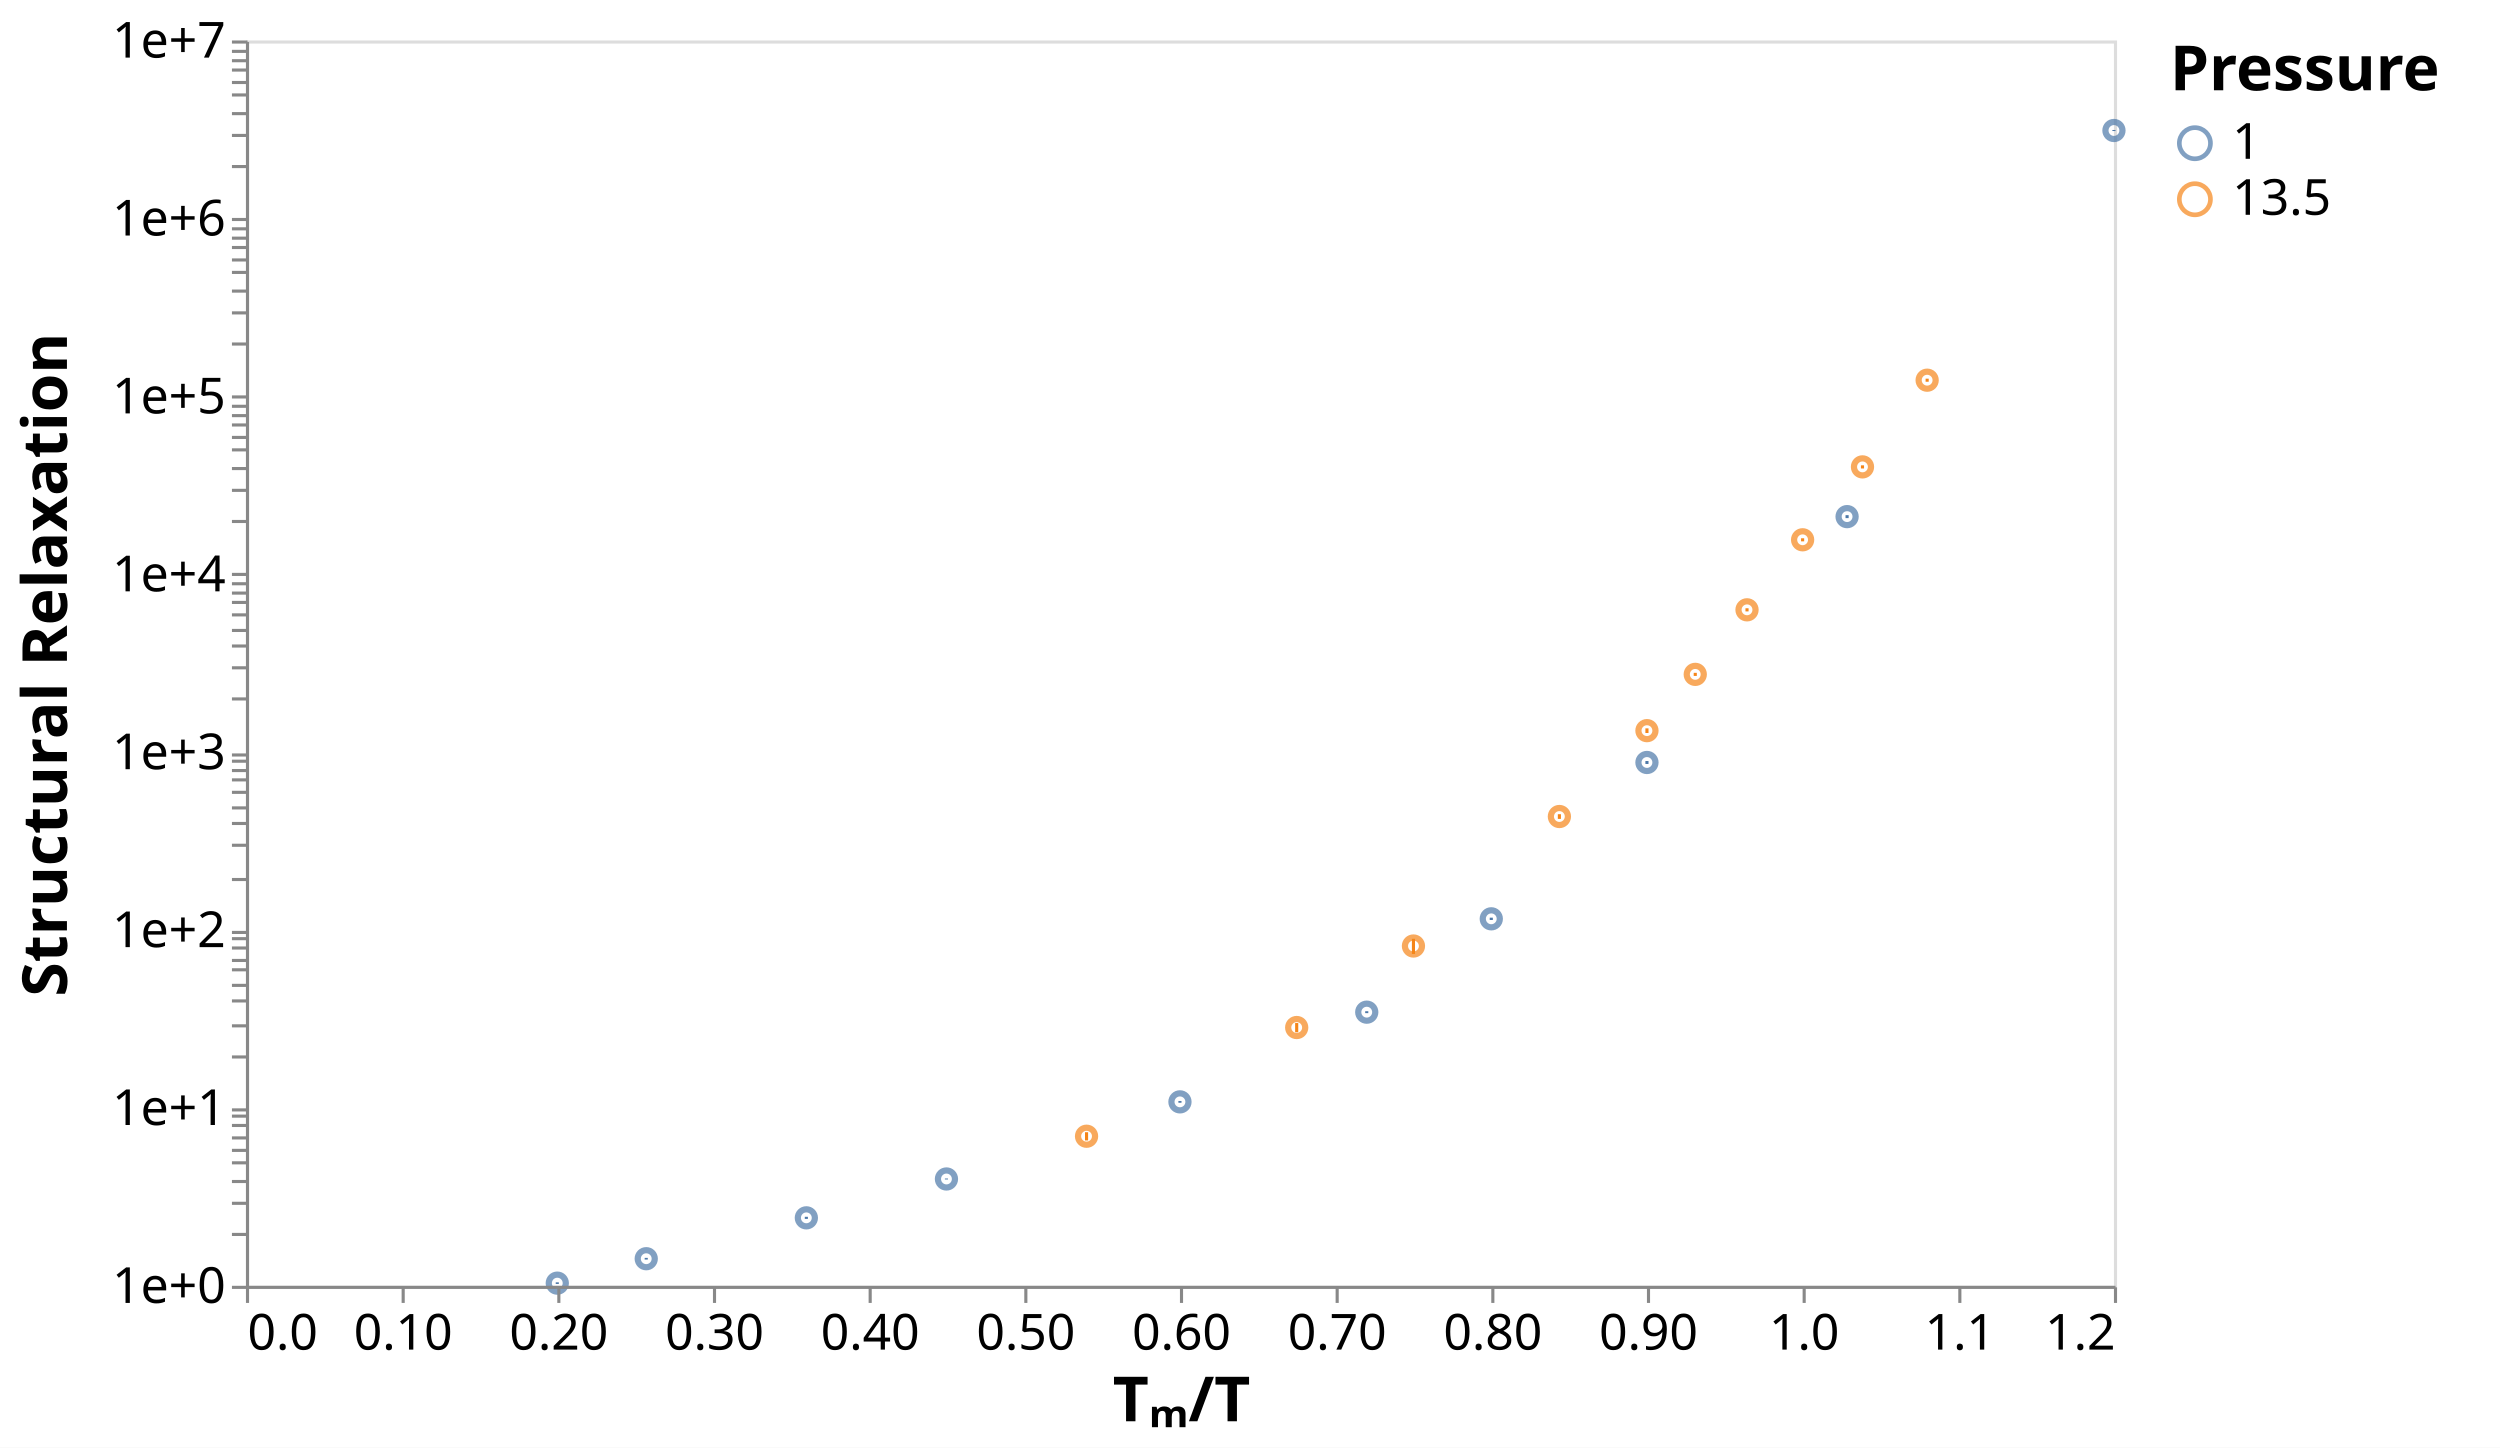
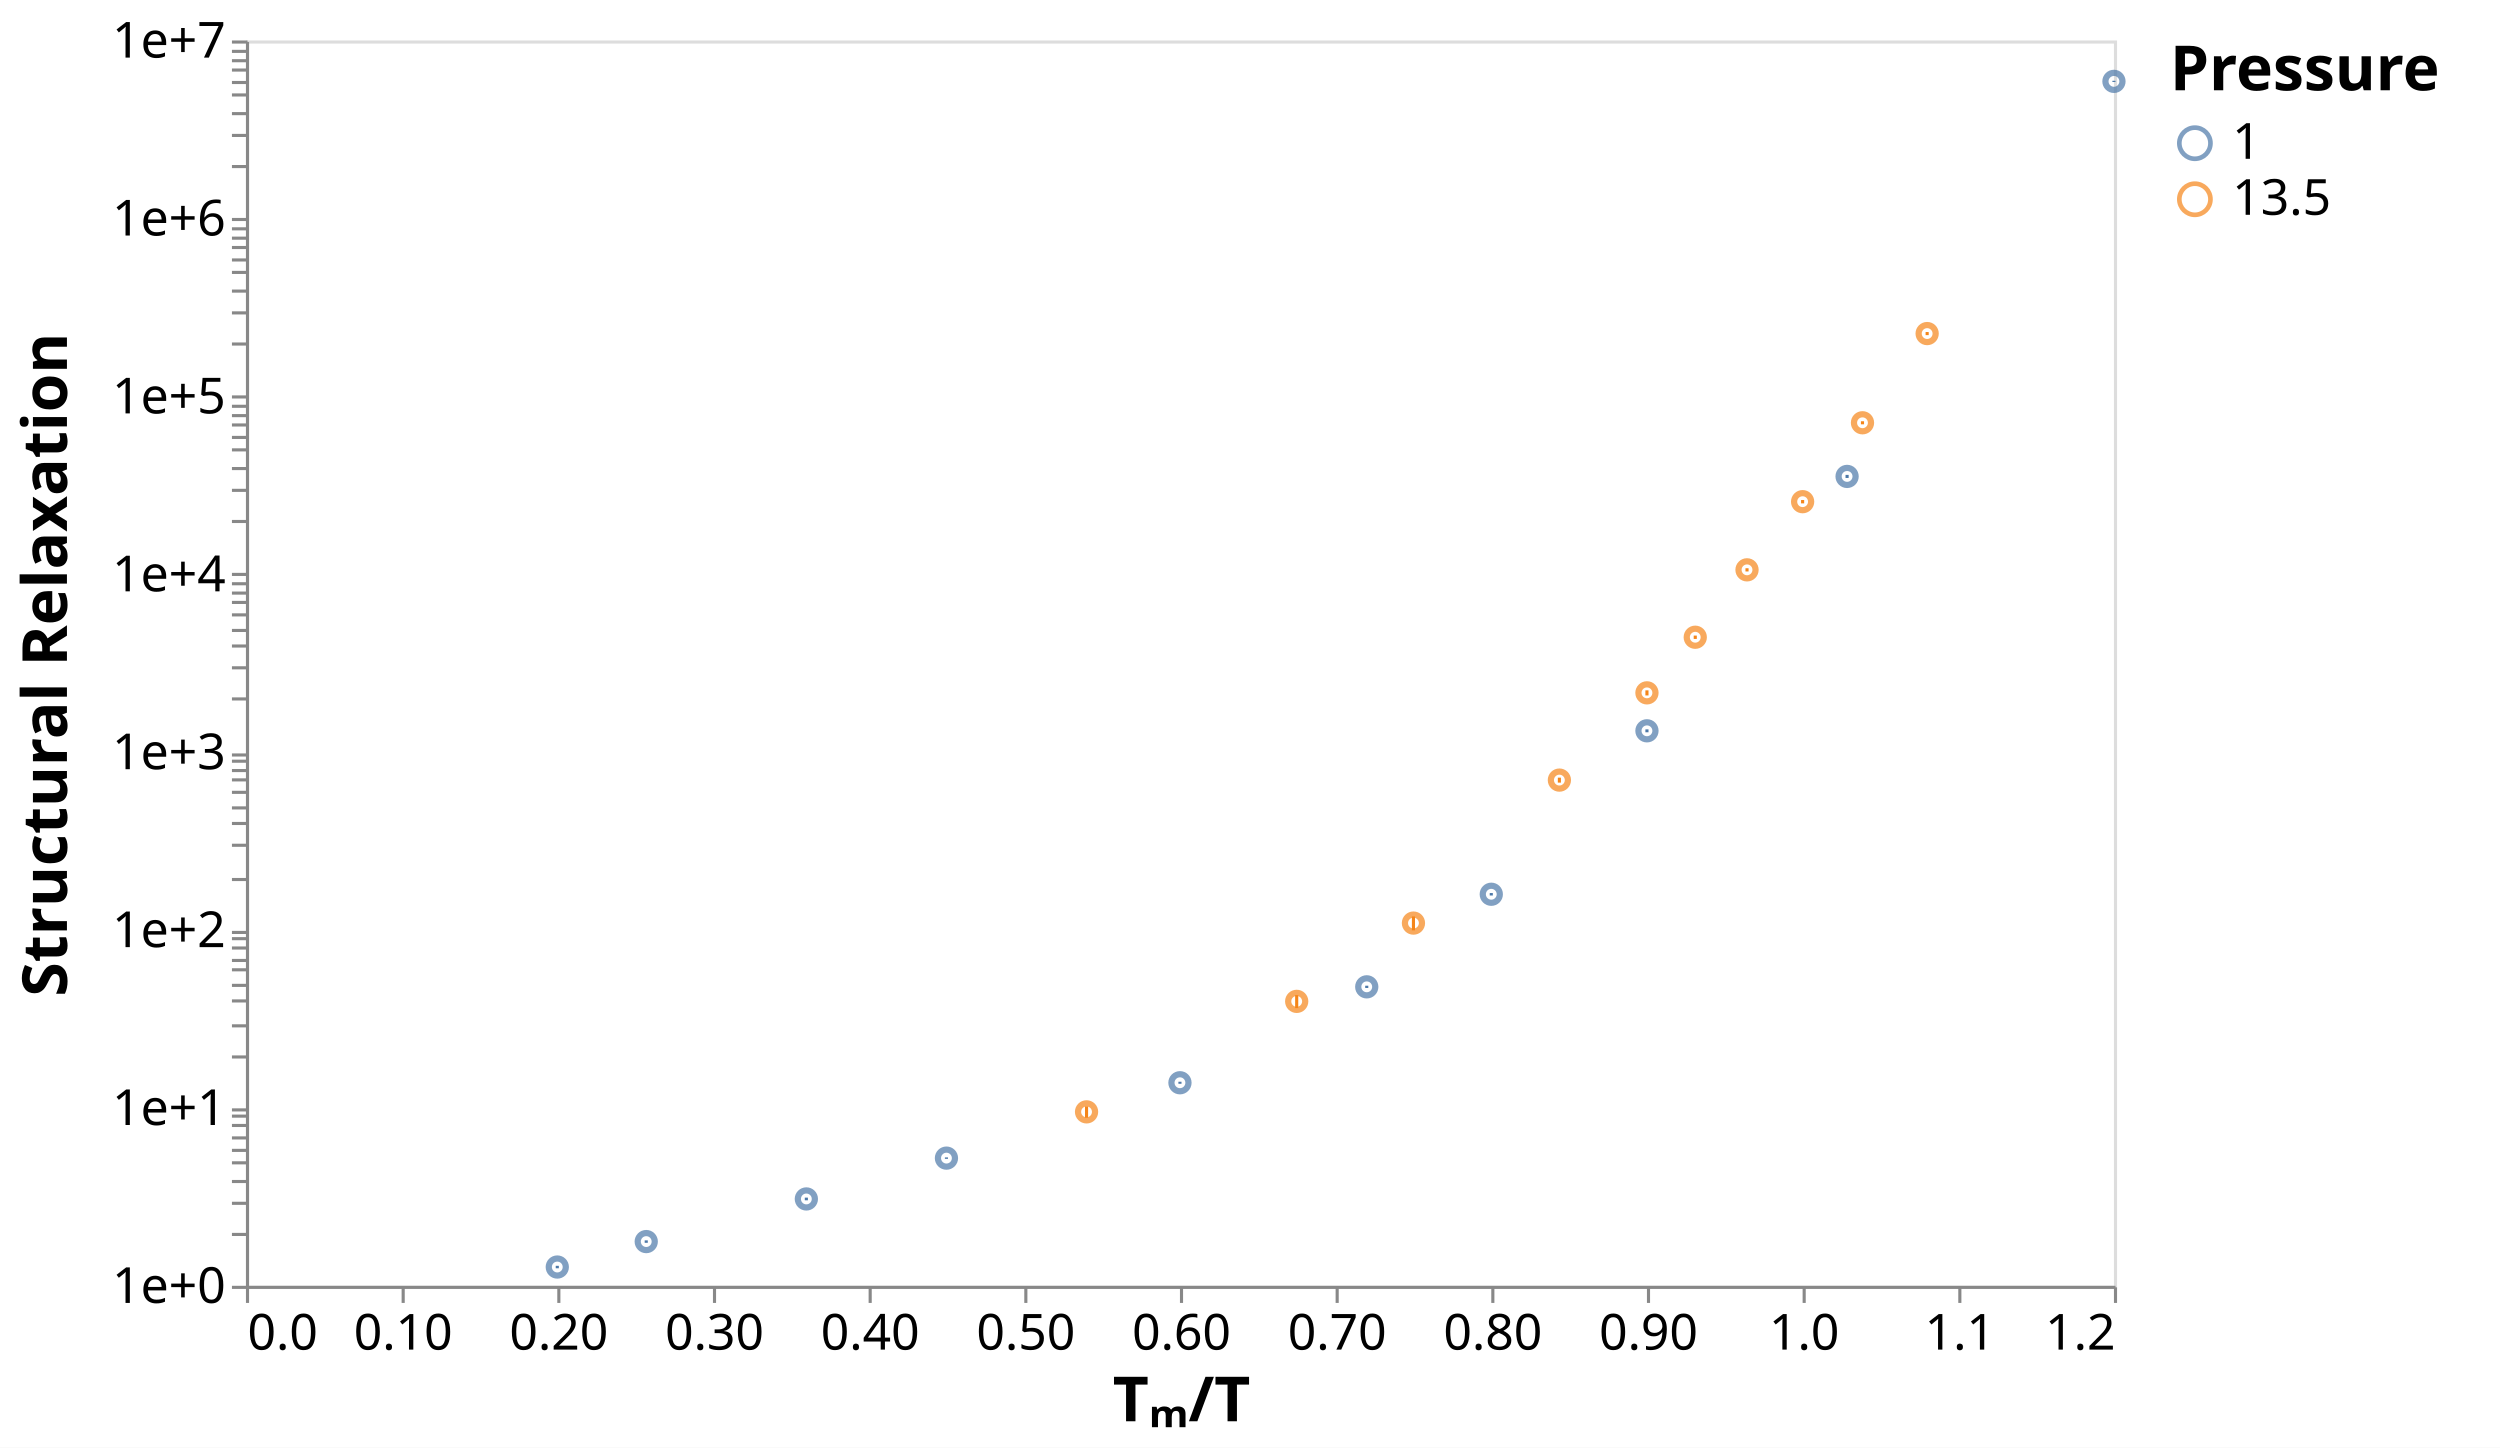
<svg xmlns="http://www.w3.org/2000/svg" class="marks" width="803" height="465" viewBox="0 0 803 465" version="1.1">
  <rect width="803" height="465" style="fill: white;" />
  <g transform="translate(79,13)">
    <g class="mark-group role-frame root">
      <g transform="translate(0,0)">
        <path class="background" d="M0.5,0.5h600v400h-600Z" style="fill: none; stroke: #ddd;" />
        <g>
          <g class="mark-symbol role-mark layer_0_marks">
-             <path transform="translate(600,28.91659)" d="M2.739,0A2.739,2.739,0,1,1,-2.739,0A2.739,2.739,0,1,1,2.739,0" style="fill: none; stroke: #4c78a8; stroke-width: 2; opacity: 0.7;" />
-             <path transform="translate(514.2857,152.9393)" d="M2.739,0A2.739,2.739,0,1,1,-2.739,0A2.739,2.739,0,1,1,2.739,0" style="fill: none; stroke: #4c78a8; stroke-width: 2; opacity: 0.7;" />
-             <path transform="translate(450,231.9091)" d="M2.739,0A2.739,2.739,0,1,1,-2.739,0A2.739,2.739,0,1,1,2.739,0" style="fill: none; stroke: #4c78a8; stroke-width: 2; opacity: 0.7;" />
-             <path transform="translate(400,282.1251)" d="M2.739,0A2.739,2.739,0,1,1,-2.739,0A2.739,2.739,0,1,1,2.739,0" style="fill: none; stroke: #4c78a8; stroke-width: 2; opacity: 0.7;" />
-             <path transform="translate(360,312.1095)" d="M2.739,0A2.739,2.739,0,1,1,-2.739,0A2.739,2.739,0,1,1,2.739,0" style="fill: none; stroke: #4c78a8; stroke-width: 2; opacity: 0.7;" />
-             <path transform="translate(300,340.9185)" d="M2.739,0A2.739,2.739,0,1,1,-2.739,0A2.739,2.739,0,1,1,2.739,0" style="fill: none; stroke: #4c78a8; stroke-width: 2; opacity: 0.7;" />
-             <path transform="translate(225,365.6898)" d="M2.739,0A2.739,2.739,0,1,1,-2.739,0A2.739,2.739,0,1,1,2.739,0" style="fill: none; stroke: #4c78a8; stroke-width: 2; opacity: 0.7;" />
-             <path transform="translate(180,378.1705)" d="M2.739,0A2.739,2.739,0,1,1,-2.739,0A2.739,2.739,0,1,1,2.739,0" style="fill: none; stroke: #4c78a8; stroke-width: 2; opacity: 0.7;" />
-             <path transform="translate(540,109.1188)" d="M2.739,0A2.739,2.739,0,1,1,-2.739,0A2.739,2.739,0,1,1,2.739,0" style="fill: none; stroke: #f58518; stroke-width: 2; opacity: 0.7;" />
-             <path transform="translate(519.2308,136.9644)" d="M2.739,0A2.739,2.739,0,1,1,-2.739,0A2.739,2.739,0,1,1,2.739,0" style="fill: none; stroke: #f58518; stroke-width: 2; opacity: 0.7;" />
-             <path transform="translate(500,160.3816)" d="M2.739,0A2.739,2.739,0,1,1,-2.739,0A2.739,2.739,0,1,1,2.739,0" style="fill: none; stroke: #f58518; stroke-width: 2; opacity: 0.7;" />
-             <path transform="translate(128.5714,391.2978)" d="M2.739,0A2.739,2.739,0,1,1,-2.739,0A2.739,2.739,0,1,1,2.739,0" style="fill: none; stroke: #4c78a8; stroke-width: 2; opacity: 0.7;" />
-             <path transform="translate(482.1429,182.8751)" d="M2.739,0A2.739,2.739,0,1,1,-2.739,0A2.739,2.739,0,1,1,2.739,0" style="fill: none; stroke: #f58518; stroke-width: 2; opacity: 0.7;" />
-             <path transform="translate(465.5172,203.6079)" d="M2.739,0A2.739,2.739,0,1,1,-2.739,0A2.739,2.739,0,1,1,2.739,0" style="fill: none; stroke: #f58518; stroke-width: 2; opacity: 0.7;" />
-             <path transform="translate(450,221.6838)" d="M2.739,0A2.739,2.739,0,1,1,-2.739,0A2.739,2.739,0,1,1,2.739,0" style="fill: none; stroke: #f58518; stroke-width: 2; opacity: 0.7;" />
-             <path transform="translate(421.875,249.2649)" d="M2.739,0A2.739,2.739,0,1,1,-2.739,0A2.739,2.739,0,1,1,2.739,0" style="fill: none; stroke: #f58518; stroke-width: 2; opacity: 0.7;" />
-             <path transform="translate(100,399.1463)" d="M2.739,0A2.739,2.739,0,1,1,-2.739,0A2.739,2.739,0,1,1,2.739,0" style="fill: none; stroke: #4c78a8; stroke-width: 2; opacity: 0.7;" />
-             <path transform="translate(375,290.8596)" d="M2.739,0A2.739,2.739,0,1,1,-2.739,0A2.739,2.739,0,1,1,2.739,0" style="fill: none; stroke: #f58518; stroke-width: 2; opacity: 0.7;" />
-             <path transform="translate(337.5,317.0408)" d="M2.739,0A2.739,2.739,0,1,1,-2.739,0A2.739,2.739,0,1,1,2.739,0" style="fill: none; stroke: #f58518; stroke-width: 2; opacity: 0.7;" />
-             <path transform="translate(270,351.9581)" d="M2.739,0A2.739,2.739,0,1,1,-2.739,0A2.739,2.739,0,1,1,2.739,0" style="fill: none; stroke: #f58518; stroke-width: 2; opacity: 0.7;" />
+             <path transform="translate(600,13.13795)" d="M2.739,0A2.739,2.739,0,1,1,-2.739,0A2.739,2.739,0,1,1,2.739,0" style="fill: none; stroke: #4c78a8; stroke-width: 2; opacity: 0.7;" />
+             <path transform="translate(514.2857,140.0275)" d="M2.739,0A2.739,2.739,0,1,1,-2.739,0A2.739,2.739,0,1,1,2.739,0" style="fill: none; stroke: #4c78a8; stroke-width: 2; opacity: 0.7;" />
+             <path transform="translate(450,221.7355)" d="M2.739,0A2.739,2.739,0,1,1,-2.739,0A2.739,2.739,0,1,1,2.739,0" style="fill: none; stroke: #4c78a8; stroke-width: 2; opacity: 0.7;" />
+             <path transform="translate(400,274.236)" d="M2.739,0A2.739,2.739,0,1,1,-2.739,0A2.739,2.739,0,1,1,2.739,0" style="fill: none; stroke: #4c78a8; stroke-width: 2; opacity: 0.7;" />
+             <path transform="translate(360,303.9715)" d="M2.739,0A2.739,2.739,0,1,1,-2.739,0A2.739,2.739,0,1,1,2.739,0" style="fill: none; stroke: #4c78a8; stroke-width: 2; opacity: 0.7;" />
+             <path transform="translate(300,334.7788)" d="M2.739,0A2.739,2.739,0,1,1,-2.739,0A2.739,2.739,0,1,1,2.739,0" style="fill: none; stroke: #4c78a8; stroke-width: 2; opacity: 0.7;" />
+             <path transform="translate(225,358.9903)" d="M2.739,0A2.739,2.739,0,1,1,-2.739,0A2.739,2.739,0,1,1,2.739,0" style="fill: none; stroke: #4c78a8; stroke-width: 2; opacity: 0.7;" />
+             <path transform="translate(180,372.103)" d="M2.739,0A2.739,2.739,0,1,1,-2.739,0A2.739,2.739,0,1,1,2.739,0" style="fill: none; stroke: #4c78a8; stroke-width: 2; opacity: 0.7;" />
+             <path transform="translate(540,94.14336)" d="M2.739,0A2.739,2.739,0,1,1,-2.739,0A2.739,2.739,0,1,1,2.739,0" style="fill: none; stroke: #f58518; stroke-width: 2; opacity: 0.7;" />
+             <path transform="translate(519.2308,122.7961)" d="M2.739,0A2.739,2.739,0,1,1,-2.739,0A2.739,2.739,0,1,1,2.739,0" style="fill: none; stroke: #f58518; stroke-width: 2; opacity: 0.7;" />
+             <path transform="translate(500,148.1389)" d="M2.739,0A2.739,2.739,0,1,1,-2.739,0A2.739,2.739,0,1,1,2.739,0" style="fill: none; stroke: #f58518; stroke-width: 2; opacity: 0.7;" />
+             <path transform="translate(128.5714,385.7951)" d="M2.739,0A2.739,2.739,0,1,1,-2.739,0A2.739,2.739,0,1,1,2.739,0" style="fill: none; stroke: #4c78a8; stroke-width: 2; opacity: 0.7;" />
+             <path transform="translate(482.1429,170.0329)" d="M2.739,0A2.739,2.739,0,1,1,-2.739,0A2.739,2.739,0,1,1,2.739,0" style="fill: none; stroke: #f58518; stroke-width: 2; opacity: 0.7;" />
+             <path transform="translate(465.5172,191.6823)" d="M2.739,0A2.739,2.739,0,1,1,-2.739,0A2.739,2.739,0,1,1,2.739,0" style="fill: none; stroke: #f58518; stroke-width: 2; opacity: 0.7;" />
+             <path transform="translate(450,209.5441)" d="M2.739,0A2.739,2.739,0,1,1,-2.739,0A2.739,2.739,0,1,1,2.739,0" style="fill: none; stroke: #f58518; stroke-width: 2; opacity: 0.7;" />
+             <path transform="translate(421.875,237.5688)" d="M2.739,0A2.739,2.739,0,1,1,-2.739,0A2.739,2.739,0,1,1,2.739,0" style="fill: none; stroke: #f58518; stroke-width: 2; opacity: 0.7;" />
+             <path transform="translate(100,393.9708)" d="M2.739,0A2.739,2.739,0,1,1,-2.739,0A2.739,2.739,0,1,1,2.739,0" style="fill: none; stroke: #4c78a8; stroke-width: 2; opacity: 0.7;" />
+             <path transform="translate(375,283.4961)" d="M2.739,0A2.739,2.739,0,1,1,-2.739,0A2.739,2.739,0,1,1,2.739,0" style="fill: none; stroke: #f58518; stroke-width: 2; opacity: 0.7;" />
+             <path transform="translate(337.5,308.6405)" d="M2.739,0A2.739,2.739,0,1,1,-2.739,0A2.739,2.739,0,1,1,2.739,0" style="fill: none; stroke: #f58518; stroke-width: 2; opacity: 0.7;" />
+             <path transform="translate(270,344.1301)" d="M2.739,0A2.739,2.739,0,1,1,-2.739,0A2.739,2.739,0,1,1,2.739,0" style="fill: none; stroke: #f58518; stroke-width: 2; opacity: 0.7;" />
          </g>
          <g class="mark-rule role-mark layer_1_layer_0_marks">
-             <line transform="translate(600,29.08494)" x2="0" y2="-0.336" style="fill: none; stroke: #4c78a8;" />
-             <line transform="translate(514.2857,153.4194)" x2="0" y2="-0.951" style="fill: none; stroke: #4c78a8;" />
-             <line transform="translate(450,232.3919)" x2="0" y2="-0.956" style="fill: none; stroke: #4c78a8;" />
-             <line transform="translate(400,282.5034)" x2="0" y2="-0.751" style="fill: none; stroke: #4c78a8;" />
-             <line transform="translate(360,312.4202)" x2="0" y2="-0.617" style="fill: none; stroke: #4c78a8;" />
-             <line transform="translate(300,341.2052)" x2="0" y2="-0.57" style="fill: none; stroke: #4c78a8;" />
-             <line transform="translate(225,365.8398)" x2="0" y2="-0.299" style="fill: none; stroke: #4c78a8;" />
-             <line transform="translate(180,378.5144)" x2="0" y2="-0.683" style="fill: none; stroke: #4c78a8;" />
-             <line transform="translate(540,109.6169)" x2="0" y2="-0.986" style="fill: none; stroke: #f58518;" />
-             <line transform="translate(519.2308,137.4736)" x2="0" y2="-1.008" style="fill: none; stroke: #f58518;" />
-             <line transform="translate(500,160.8812)" x2="0" y2="-0.989" style="fill: none; stroke: #f58518;" />
-             <line transform="translate(128.5714,391.5712)" x2="0" y2="-0.544" style="fill: none; stroke: #4c78a8;" />
-             <line transform="translate(482.1429,183.3869)" x2="0" y2="-1.013" style="fill: none; stroke: #f58518;" />
-             <line transform="translate(465.5172,204.1112)" x2="0" y2="-0.997" style="fill: none; stroke: #f58518;" />
-             <line transform="translate(450,222.4379)" x2="0" y2="-1.486" style="fill: none; stroke: #f58518;" />
-             <line transform="translate(421.875,250.03)" x2="0" y2="-1.507" style="fill: none; stroke: #f58518;" />
-             <line transform="translate(100,399.41)" x2="0" y2="-0.525" style="fill: none; stroke: #4c78a8;" />
-             <line transform="translate(375,293.4164)" x2="0" y2="-4.875" style="fill: none; stroke: #f58518;" />
-             <line transform="translate(337.5,318.5717)" x2="0" y2="-2.973" style="fill: none; stroke: #f58518;" />
-             <line transform="translate(270,353.3122)" x2="0" y2="-2.638" style="fill: none; stroke: #f58518;" />
+             <line transform="translate(600,13.32861)" x2="0" y2="-0.38" style="fill: none; stroke: #4c78a8;" />
+             <line transform="translate(514.2857,140.5284)" x2="0" y2="-0.992" style="fill: none; stroke: #4c78a8;" />
+             <line transform="translate(450,222.2063)" x2="0" y2="-0.933" style="fill: none; stroke: #4c78a8;" />
+             <line transform="translate(400,274.6363)" x2="0" y2="-0.794" style="fill: none; stroke: #4c78a8;" />
+             <line transform="translate(360,304.3403)" x2="0" y2="-0.732" style="fill: none; stroke: #4c78a8;" />
+             <line transform="translate(300,335.11)" x2="0" y2="-0.658" style="fill: none; stroke: #4c78a8;" />
+             <line transform="translate(225,359.2229)" x2="0" y2="-0.463" style="fill: none; stroke: #4c78a8;" />
+             <line transform="translate(180,372.5401)" x2="0" y2="-0.867" style="fill: none; stroke: #4c78a8;" />
+             <line transform="translate(540,94.64508)" x2="0" y2="-0.994" style="fill: none; stroke: #f58518;" />
+             <line transform="translate(519.2308,123.2909)" x2="0" y2="-0.98" style="fill: none; stroke: #f58518;" />
+             <line transform="translate(500,148.6845)" x2="0" y2="-1.079" style="fill: none; stroke: #f58518;" />
+             <line transform="translate(128.5714,386.1899)" x2="0" y2="-0.783" style="fill: none; stroke: #4c78a8;" />
+             <line transform="translate(482.1429,170.5553)" x2="0" y2="-1.034" style="fill: none; stroke: #f58518;" />
+             <line transform="translate(465.5172,192.2261)" x2="0" y2="-1.076" style="fill: none; stroke: #f58518;" />
+             <line transform="translate(450,210.3762)" x2="0" y2="-1.637" style="fill: none; stroke: #f58518;" />
+             <line transform="translate(421.875,238.3754)" x2="0" y2="-1.588" style="fill: none; stroke: #f58518;" />
+             <line transform="translate(100,394.3703)" x2="0" y2="-0.793" style="fill: none; stroke: #4c78a8;" />
+             <line transform="translate(375,285.8344)" x2="0" y2="-4.475" style="fill: none; stroke: #f58518;" />
+             <line transform="translate(337.5,310.8041)" x2="0" y2="-4.154" style="fill: none; stroke: #f58518;" />
+             <line transform="translate(270,346.0417)" x2="0" y2="-3.686" style="fill: none; stroke: #f58518;" />
          </g>
          <g class="mark-group role-legend">
            <g transform="translate(618,0)">
              <path class="background" d="M0,0h101v59h-101Z" style="pointer-events: none; fill: none;" />
              <g>
                <g class="mark-group role-legend-entry">
                  <g transform="translate(0,25)">
                    <path class="background" d="M0,0h0v0h0Z" style="pointer-events: none; fill: none;" />
                    <g>
                      <g class="mark-group role-scope">
                        <g transform="translate(0,0)">
                          <path class="background" d="M0,0h55v16h-55Z" style="pointer-events: none; fill: none; opacity: 1;" />
                          <g>
                            <g class="mark-symbol role-legend-symbol" style="pointer-events: none;">
                              <path transform="translate(8,8)" d="M5,0A5,5,0,1,1,-5,0A5,5,0,1,1,5,0" style="fill: none; stroke: #4c78a8; stroke-width: 1.5; opacity: 0.7;" />
                            </g>
                            <g class="mark-text role-legend-label" style="pointer-events: none;">
                              <text text-anchor="start" transform="translate(20,13)" style="font-family: sans-serif; font-size: 16px; fill: #000; opacity: 1;">1</text>
                            </g>
                          </g>
                        </g>
                        <g transform="translate(0,18)">
                          <path class="background" d="M0,0h55v16h-55Z" style="pointer-events: none; fill: none; opacity: 1;" />
                          <g>
                            <g class="mark-symbol role-legend-symbol" style="pointer-events: none;">
                              <path transform="translate(8,8)" d="M5,0A5,5,0,1,1,-5,0A5,5,0,1,1,5,0" style="fill: none; stroke: #f58518; stroke-width: 1.5; opacity: 0.7;" />
                            </g>
                            <g class="mark-text role-legend-label" style="pointer-events: none;">
                              <text text-anchor="start" transform="translate(20,13)" style="font-family: sans-serif; font-size: 16px; fill: #000; opacity: 1;">13.5</text>
                            </g>
                          </g>
                        </g>
                      </g>
                    </g>
                  </g>
                </g>
                <g class="mark-text role-legend-title" style="pointer-events: none;">
                  <text text-anchor="start" transform="translate(0,16)" style="font-family: sans-serif; font-size: 20px; font-weight: bold; fill: #000; opacity: 1;">Pressure</text>
                </g>
              </g>
            </g>
          </g>
          <g class="mark-group role-axis">
            <g transform="translate(0.5,400.5)">
              <path class="background" d="M0,0h0v0h0Z" style="pointer-events: none; fill: none;" />
              <g>
                <g class="mark-rule role-axis-tick" style="pointer-events: none;">
                  <line transform="translate(0,0)" x2="0" y2="5" style="fill: none; stroke: #888; stroke-width: 1; opacity: 1;" />
                  <line transform="translate(50,0)" x2="0" y2="5" style="fill: none; stroke: #888; stroke-width: 1; opacity: 1;" />
                  <line transform="translate(100,0)" x2="0" y2="5" style="fill: none; stroke: #888; stroke-width: 1; opacity: 1;" />
                  <line transform="translate(150,0)" x2="0" y2="5" style="fill: none; stroke: #888; stroke-width: 1; opacity: 1;" />
                  <line transform="translate(200,0)" x2="0" y2="5" style="fill: none; stroke: #888; stroke-width: 1; opacity: 1;" />
                  <line transform="translate(250,0)" x2="0" y2="5" style="fill: none; stroke: #888; stroke-width: 1; opacity: 1;" />
                  <line transform="translate(300,0)" x2="0" y2="5" style="fill: none; stroke: #888; stroke-width: 1; opacity: 1;" />
                  <line transform="translate(350,0)" x2="0" y2="5" style="fill: none; stroke: #888; stroke-width: 1; opacity: 1;" />
                  <line transform="translate(400,0)" x2="0" y2="5" style="fill: none; stroke: #888; stroke-width: 1; opacity: 1;" />
                  <line transform="translate(450,0)" x2="0" y2="5" style="fill: none; stroke: #888; stroke-width: 1; opacity: 1;" />
                  <line transform="translate(500,0)" x2="0" y2="5" style="fill: none; stroke: #888; stroke-width: 1; opacity: 1;" />
                  <line transform="translate(550,0)" x2="0" y2="5" style="fill: none; stroke: #888; stroke-width: 1; opacity: 1;" />
                  <line transform="translate(600,0)" x2="0" y2="5" style="fill: none; stroke: #888; stroke-width: 1; opacity: 1;" />
                </g>
                <g class="mark-text role-axis-label" style="pointer-events: none;">
                  <text text-anchor="start" transform="translate(0,20)" style="font-family: sans-serif; font-size: 16px; fill: #000; opacity: 1;">0.0</text>
                  <text text-anchor="middle" transform="translate(50,20)" style="font-family: sans-serif; font-size: 16px; fill: #000; opacity: 1;">0.10</text>
                  <text text-anchor="middle" transform="translate(100,20)" style="font-family: sans-serif; font-size: 16px; fill: #000; opacity: 1;">0.20</text>
                  <text text-anchor="middle" transform="translate(150,20)" style="font-family: sans-serif; font-size: 16px; fill: #000; opacity: 1;">0.30</text>
                  <text text-anchor="middle" transform="translate(200,20)" style="font-family: sans-serif; font-size: 16px; fill: #000; opacity: 1;">0.40</text>
                  <text text-anchor="middle" transform="translate(250,20)" style="font-family: sans-serif; font-size: 16px; fill: #000; opacity: 1;">0.50</text>
                  <text text-anchor="middle" transform="translate(300,20)" style="font-family: sans-serif; font-size: 16px; fill: #000; opacity: 1;">0.60</text>
                  <text text-anchor="middle" transform="translate(350,20)" style="font-family: sans-serif; font-size: 16px; fill: #000; opacity: 1;">0.70</text>
                  <text text-anchor="middle" transform="translate(400,20)" style="font-family: sans-serif; font-size: 16px; fill: #000; opacity: 1;">0.80</text>
                  <text text-anchor="middle" transform="translate(450,20)" style="font-family: sans-serif; font-size: 16px; fill: #000; opacity: 1;">0.90</text>
                  <text text-anchor="middle" transform="translate(500,20)" style="font-family: sans-serif; font-size: 16px; fill: #000; opacity: 1;">1.0</text>
                  <text text-anchor="middle" transform="translate(550,20)" style="font-family: sans-serif; font-size: 16px; fill: #000; opacity: 1;">1.1</text>
                  <text text-anchor="end" transform="translate(600,20)" style="font-family: sans-serif; font-size: 16px; fill: #000; opacity: 1;">1.2</text>
                </g>
                <g class="mark-rule role-axis-domain" style="pointer-events: none;">
                  <line transform="translate(0,0)" x2="600" y2="0" style="fill: none; stroke: #888; stroke-width: 1; opacity: 1;" />
                </g>
                <g class="mark-text role-axis-title" style="pointer-events: none;">
                  <text text-anchor="middle" transform="translate(300,43)" style="font-family: sans-serif; font-size: 20px; font-weight: bold; fill: #000; opacity: 1;">Tₘ/T</text>
                </g>
              </g>
            </g>
          </g>
          <g class="mark-group role-axis">
            <g transform="translate(0.5,0.5)">
              <path class="background" d="M0,0h0v0h0Z" style="pointer-events: none; fill: none;" />
              <g>
                <g class="mark-rule role-axis-tick" style="pointer-events: none;">
                  <line transform="translate(0,400)" x2="-5" y2="0" style="fill: none; stroke: #888; stroke-width: 1; opacity: 1;" />
                  <line transform="translate(0,383)" x2="-5" y2="0" style="fill: none; stroke: #888; stroke-width: 1; opacity: 1;" />
                  <line transform="translate(0,373)" x2="-5" y2="0" style="fill: none; stroke: #888; stroke-width: 1; opacity: 1;" />
                  <line transform="translate(0,366)" x2="-5" y2="0" style="fill: none; stroke: #888; stroke-width: 1; opacity: 1;" />
                  <line transform="translate(0,360)" x2="-5" y2="0" style="fill: none; stroke: #888; stroke-width: 1; opacity: 1;" />
                  <line transform="translate(0,356)" x2="-5" y2="0" style="fill: none; stroke: #888; stroke-width: 1; opacity: 1;" />
                  <line transform="translate(0,352)" x2="-5" y2="0" style="fill: none; stroke: #888; stroke-width: 1; opacity: 1;" />
                  <line transform="translate(0,348)" x2="-5" y2="0" style="fill: none; stroke: #888; stroke-width: 1; opacity: 1;" />
                  <line transform="translate(0,345)" x2="-5" y2="0" style="fill: none; stroke: #888; stroke-width: 1; opacity: 1;" />
                  <line transform="translate(0,343)" x2="-5" y2="0" style="fill: none; stroke: #888; stroke-width: 1; opacity: 1;" />
                  <line transform="translate(0,326)" x2="-5" y2="0" style="fill: none; stroke: #888; stroke-width: 1; opacity: 1;" />
                  <line transform="translate(0,316)" x2="-5" y2="0" style="fill: none; stroke: #888; stroke-width: 1; opacity: 1;" />
                  <line transform="translate(0,308)" x2="-5" y2="0" style="fill: none; stroke: #888; stroke-width: 1; opacity: 1;" />
                  <line transform="translate(0,303)" x2="-5" y2="0" style="fill: none; stroke: #888; stroke-width: 1; opacity: 1;" />
                  <line transform="translate(0,298)" x2="-5" y2="0" style="fill: none; stroke: #888; stroke-width: 1; opacity: 1;" />
                  <line transform="translate(0,295)" x2="-5" y2="0" style="fill: none; stroke: #888; stroke-width: 1; opacity: 1;" />
                  <line transform="translate(0,291)" x2="-5" y2="0" style="fill: none; stroke: #888; stroke-width: 1; opacity: 1;" />
                  <line transform="translate(0,288)" x2="-5" y2="0" style="fill: none; stroke: #888; stroke-width: 1; opacity: 1;" />
                  <line transform="translate(0,286)" x2="-5" y2="0" style="fill: none; stroke: #888; stroke-width: 1; opacity: 1;" />
                  <line transform="translate(0,269)" x2="-5" y2="0" style="fill: none; stroke: #888; stroke-width: 1; opacity: 1;" />
                  <line transform="translate(0,258)" x2="-5" y2="0" style="fill: none; stroke: #888; stroke-width: 1; opacity: 1;" />
                  <line transform="translate(0,251)" x2="-5" y2="0" style="fill: none; stroke: #888; stroke-width: 1; opacity: 1;" />
                  <line transform="translate(0,246)" x2="-5" y2="0" style="fill: none; stroke: #888; stroke-width: 1; opacity: 1;" />
                  <line transform="translate(0,241)" x2="-5" y2="0" style="fill: none; stroke: #888; stroke-width: 1; opacity: 1;" />
                  <line transform="translate(0,237)" x2="-5" y2="0" style="fill: none; stroke: #888; stroke-width: 1; opacity: 1;" />
                  <line transform="translate(0,234)" x2="-5" y2="0" style="fill: none; stroke: #888; stroke-width: 1; opacity: 1;" />
                  <line transform="translate(0,231)" x2="-5" y2="0" style="fill: none; stroke: #888; stroke-width: 1; opacity: 1;" />
                  <line transform="translate(0,229)" x2="-5" y2="0" style="fill: none; stroke: #888; stroke-width: 1; opacity: 1;" />
                  <line transform="translate(0,211)" x2="-5" y2="0" style="fill: none; stroke: #888; stroke-width: 1; opacity: 1;" />
                  <line transform="translate(0,201)" x2="-5" y2="0" style="fill: none; stroke: #888; stroke-width: 1; opacity: 1;" />
                  <line transform="translate(0,194)" x2="-5" y2="0" style="fill: none; stroke: #888; stroke-width: 1; opacity: 1;" />
                  <line transform="translate(0,189)" x2="-5" y2="0" style="fill: none; stroke: #888; stroke-width: 1; opacity: 1;" />
                  <line transform="translate(0,184)" x2="-5" y2="0" style="fill: none; stroke: #888; stroke-width: 1; opacity: 1;" />
                  <line transform="translate(0,180)" x2="-5" y2="0" style="fill: none; stroke: #888; stroke-width: 1; opacity: 1;" />
                  <line transform="translate(0,177)" x2="-5" y2="0" style="fill: none; stroke: #888; stroke-width: 1; opacity: 1;" />
                  <line transform="translate(0,174)" x2="-5" y2="0" style="fill: none; stroke: #888; stroke-width: 1; opacity: 1;" />
                  <line transform="translate(0,171)" x2="-5" y2="0" style="fill: none; stroke: #888; stroke-width: 1; opacity: 1;" />
                  <line transform="translate(0,154)" x2="-5" y2="0" style="fill: none; stroke: #888; stroke-width: 1; opacity: 1;" />
                  <line transform="translate(0,144)" x2="-5" y2="0" style="fill: none; stroke: #888; stroke-width: 1; opacity: 1;" />
                  <line transform="translate(0,137)" x2="-5" y2="0" style="fill: none; stroke: #888; stroke-width: 1; opacity: 1;" />
                  <line transform="translate(0,131)" x2="-5" y2="0" style="fill: none; stroke: #888; stroke-width: 1; opacity: 1;" />
                  <line transform="translate(0,127)" x2="-5" y2="0" style="fill: none; stroke: #888; stroke-width: 1; opacity: 1;" />
                  <line transform="translate(0,123)" x2="-5" y2="0" style="fill: none; stroke: #888; stroke-width: 1; opacity: 1;" />
                  <line transform="translate(0,120)" x2="-5" y2="0" style="fill: none; stroke: #888; stroke-width: 1; opacity: 1;" />
                  <line transform="translate(0,117)" x2="-5" y2="0" style="fill: none; stroke: #888; stroke-width: 1; opacity: 1;" />
                  <line transform="translate(0,114)" x2="-5" y2="0" style="fill: none; stroke: #888; stroke-width: 1; opacity: 1;" />
                  <line transform="translate(0,97)" x2="-5" y2="0" style="fill: none; stroke: #888; stroke-width: 1; opacity: 1;" />
                  <line transform="translate(0,87)" x2="-5" y2="0" style="fill: none; stroke: #888; stroke-width: 1; opacity: 1;" />
                  <line transform="translate(0,80)" x2="-5" y2="0" style="fill: none; stroke: #888; stroke-width: 1; opacity: 1;" />
                  <line transform="translate(0,74)" x2="-5" y2="0" style="fill: none; stroke: #888; stroke-width: 1; opacity: 1;" />
                  <line transform="translate(0,70)" x2="-5" y2="0" style="fill: none; stroke: #888; stroke-width: 1; opacity: 1;" />
                  <line transform="translate(0,66)" x2="-5" y2="0" style="fill: none; stroke: #888; stroke-width: 1; opacity: 1;" />
                  <line transform="translate(0,63)" x2="-5" y2="0" style="fill: none; stroke: #888; stroke-width: 1; opacity: 1;" />
                  <line transform="translate(0,60)" x2="-5" y2="0" style="fill: none; stroke: #888; stroke-width: 1; opacity: 1;" />
                  <line transform="translate(0,57)" x2="-5" y2="0" style="fill: none; stroke: #888; stroke-width: 1; opacity: 1;" />
                  <line transform="translate(0,40)" x2="-5" y2="0" style="fill: none; stroke: #888; stroke-width: 1; opacity: 1;" />
                  <line transform="translate(0,30)" x2="-5" y2="0" style="fill: none; stroke: #888; stroke-width: 1; opacity: 1;" />
                  <line transform="translate(0,23)" x2="-5" y2="0" style="fill: none; stroke: #888; stroke-width: 1; opacity: 1;" />
                  <line transform="translate(0,17)" x2="-5" y2="0" style="fill: none; stroke: #888; stroke-width: 1; opacity: 1;" />
                  <line transform="translate(0,13)" x2="-5" y2="0" style="fill: none; stroke: #888; stroke-width: 1; opacity: 1;" />
                  <line transform="translate(0,9)" x2="-5" y2="0" style="fill: none; stroke: #888; stroke-width: 1; opacity: 1;" />
                  <line transform="translate(0,6)" x2="-5" y2="0" style="fill: none; stroke: #888; stroke-width: 1; opacity: 1;" />
                  <line transform="translate(0,3)" x2="-5" y2="0" style="fill: none; stroke: #888; stroke-width: 1; opacity: 1;" />
                  <line transform="translate(0,0)" x2="-5" y2="0" style="fill: none; stroke: #888; stroke-width: 1; opacity: 1;" />
                </g>
                <g class="mark-text role-axis-label" style="pointer-events: none;">
                  <text text-anchor="end" transform="translate(-7,405)" style="font-family: sans-serif; font-size: 16px; fill: #000; opacity: 1;">1e+0</text>
                  <text text-anchor="end" transform="translate(-7,387.7983)" style="font-family: sans-serif; font-size: 16px; fill: #000; opacity: 1;" />
                  <text text-anchor="end" transform="translate(-7,377.7359)" style="font-family: sans-serif; font-size: 16px; fill: #000; opacity: 1;" />
                  <text text-anchor="end" transform="translate(-7,370.5966)" style="font-family: sans-serif; font-size: 16px; fill: #000; opacity: 1;" />
                  <text text-anchor="end" transform="translate(-7,365.0589)" style="font-family: sans-serif; font-size: 16px; fill: #000; opacity: 1;" />
                  <text text-anchor="end" transform="translate(-7,360.5342)" style="font-family: sans-serif; font-size: 16px; fill: #000; opacity: 1;" />
                  <text text-anchor="end" transform="translate(-7,356.7087)" style="font-family: sans-serif; font-size: 16px; fill: #000; opacity: 1;" />
                  <text text-anchor="end" transform="translate(-7,353.3949)" style="font-family: sans-serif; font-size: 16px; fill: #000; opacity: 1;" />
                  <text text-anchor="end" transform="translate(-7,350.4719)" style="font-family: sans-serif; font-size: 16px; fill: #000; opacity: 1;" />
                  <text text-anchor="end" transform="translate(-7,347.8571)" style="font-family: sans-serif; font-size: 16px; fill: #000; opacity: 1;">1e+1</text>
                  <text text-anchor="end" transform="translate(-7,330.6554)" style="font-family: sans-serif; font-size: 16px; fill: #000; opacity: 1;" />
                  <text text-anchor="end" transform="translate(-7,320.5931)" style="font-family: sans-serif; font-size: 16px; fill: #000; opacity: 1;" />
                  <text text-anchor="end" transform="translate(-7,313.4537)" style="font-family: sans-serif; font-size: 16px; fill: #000; opacity: 1;" />
                  <text text-anchor="end" transform="translate(-7,307.916)" style="font-family: sans-serif; font-size: 16px; fill: #000; opacity: 1;" />
                  <text text-anchor="end" transform="translate(-7,303.3914)" style="font-family: sans-serif; font-size: 16px; fill: #000; opacity: 1;" />
                  <text text-anchor="end" transform="translate(-7,299.5658)" style="font-family: sans-serif; font-size: 16px; fill: #000; opacity: 1;" />
                  <text text-anchor="end" transform="translate(-7,296.252)" style="font-family: sans-serif; font-size: 16px; fill: #000; opacity: 1;" />
                  <text text-anchor="end" transform="translate(-7,293.329)" style="font-family: sans-serif; font-size: 16px; fill: #000; opacity: 1;" />
                  <text text-anchor="end" transform="translate(-7,290.7143)" style="font-family: sans-serif; font-size: 16px; fill: #000; opacity: 1;">1e+2</text>
                  <text text-anchor="end" transform="translate(-7,273.5126)" style="font-family: sans-serif; font-size: 16px; fill: #000; opacity: 1;" />
                  <text text-anchor="end" transform="translate(-7,263.4502)" style="font-family: sans-serif; font-size: 16px; fill: #000; opacity: 1;" />
                  <text text-anchor="end" transform="translate(-7,256.3109)" style="font-family: sans-serif; font-size: 16px; fill: #000; opacity: 1;" />
                  <text text-anchor="end" transform="translate(-7,250.7731)" style="font-family: sans-serif; font-size: 16px; fill: #000; opacity: 1;" />
                  <text text-anchor="end" transform="translate(-7,246.2485)" style="font-family: sans-serif; font-size: 16px; fill: #000; opacity: 1;" />
                  <text text-anchor="end" transform="translate(-7,242.423)" style="font-family: sans-serif; font-size: 16px; fill: #000; opacity: 1;" />
                  <text text-anchor="end" transform="translate(-7,239.1091)" style="font-family: sans-serif; font-size: 16px; fill: #000; opacity: 1;" />
                  <text text-anchor="end" transform="translate(-7,236.1861)" style="font-family: sans-serif; font-size: 16px; fill: #000; opacity: 1;" />
                  <text text-anchor="end" transform="translate(-7,233.5714)" style="font-family: sans-serif; font-size: 16px; fill: #000; opacity: 1;">1e+3</text>
                  <text text-anchor="end" transform="translate(-7,216.3697)" style="font-family: sans-serif; font-size: 16px; fill: #000; opacity: 1;" />
                  <text text-anchor="end" transform="translate(-7,206.3074)" style="font-family: sans-serif; font-size: 16px; fill: #000; opacity: 1;" />
                  <text text-anchor="end" transform="translate(-7,199.168)" style="font-family: sans-serif; font-size: 16px; fill: #000; opacity: 1;" />
                  <text text-anchor="end" transform="translate(-7,193.6303)" style="font-family: sans-serif; font-size: 16px; fill: #000; opacity: 1;" />
                  <text text-anchor="end" transform="translate(-7,189.1056)" style="font-family: sans-serif; font-size: 16px; fill: #000; opacity: 1;" />
                  <text text-anchor="end" transform="translate(-7,185.2801)" style="font-family: sans-serif; font-size: 16px; fill: #000; opacity: 1;" />
                  <text text-anchor="end" transform="translate(-7,181.9663)" style="font-family: sans-serif; font-size: 16px; fill: #000; opacity: 1;" />
                  <text text-anchor="end" transform="translate(-7,179.0433)" style="font-family: sans-serif; font-size: 16px; fill: #000; opacity: 1;" />
                  <text text-anchor="end" transform="translate(-7,176.4286)" style="font-family: sans-serif; font-size: 16px; fill: #000; opacity: 1;">1e+4</text>
                  <text text-anchor="end" transform="translate(-7,159.2269)" style="font-family: sans-serif; font-size: 16px; fill: #000; opacity: 1;" />
                  <text text-anchor="end" transform="translate(-7,149.1645)" style="font-family: sans-serif; font-size: 16px; fill: #000; opacity: 1;" />
                  <text text-anchor="end" transform="translate(-7,142.0251)" style="font-family: sans-serif; font-size: 16px; fill: #000; opacity: 1;" />
                  <text text-anchor="end" transform="translate(-7,136.4874)" style="font-family: sans-serif; font-size: 16px; fill: #000; opacity: 1;" />
                  <text text-anchor="end" transform="translate(-7,131.9628)" style="font-family: sans-serif; font-size: 16px; fill: #000; opacity: 1;" />
                  <text text-anchor="end" transform="translate(-7,128.1373)" style="font-family: sans-serif; font-size: 16px; fill: #000; opacity: 1;" />
                  <text text-anchor="end" transform="translate(-7,124.8234)" style="font-family: sans-serif; font-size: 16px; fill: #000; opacity: 1;" />
                  <text text-anchor="end" transform="translate(-7,121.9004)" style="font-family: sans-serif; font-size: 16px; fill: #000; opacity: 1;" />
                  <text text-anchor="end" transform="translate(-7,119.2857)" style="font-family: sans-serif; font-size: 16px; fill: #000; opacity: 1;">1e+5</text>
                  <text text-anchor="end" transform="translate(-7,102.084)" style="font-family: sans-serif; font-size: 16px; fill: #000; opacity: 1;" />
                  <text text-anchor="end" transform="translate(-7,92.02164)" style="font-family: sans-serif; font-size: 16px; fill: #000; opacity: 1;" />
                  <text text-anchor="end" transform="translate(-7,84.88229)" style="font-family: sans-serif; font-size: 16px; fill: #000; opacity: 1;" />
                  <text text-anchor="end" transform="translate(-7,79.34457)" style="font-family: sans-serif; font-size: 16px; fill: #000; opacity: 1;" />
                  <text text-anchor="end" transform="translate(-7,74.81993)" style="font-family: sans-serif; font-size: 16px; fill: #000; opacity: 1;" />
                  <text text-anchor="end" transform="translate(-7,70.9944)" style="font-family: sans-serif; font-size: 16px; fill: #000; opacity: 1;" />
                  <text text-anchor="end" transform="translate(-7,67.68057)" style="font-family: sans-serif; font-size: 16px; fill: #000; opacity: 1;" />
                  <text text-anchor="end" transform="translate(-7,64.75757)" style="font-family: sans-serif; font-size: 16px; fill: #000; opacity: 1;" />
                  <text text-anchor="end" transform="translate(-7,62.14286)" style="font-family: sans-serif; font-size: 16px; fill: #000; opacity: 1;">1e+6</text>
                  <text text-anchor="end" transform="translate(-7,44.94114)" style="font-family: sans-serif; font-size: 16px; fill: #000; opacity: 1;" />
                  <text text-anchor="end" transform="translate(-7,34.87879)" style="font-family: sans-serif; font-size: 16px; fill: #000; opacity: 1;" />
                  <text text-anchor="end" transform="translate(-7,27.73943)" style="font-family: sans-serif; font-size: 16px; fill: #000; opacity: 1;" />
                  <text text-anchor="end" transform="translate(-7,22.20171)" style="font-family: sans-serif; font-size: 16px; fill: #000; opacity: 1;" />
                  <text text-anchor="end" transform="translate(-7,17.67707)" style="font-family: sans-serif; font-size: 16px; fill: #000; opacity: 1;" />
                  <text text-anchor="end" transform="translate(-7,13.85154)" style="font-family: sans-serif; font-size: 16px; fill: #000; opacity: 1;" />
                  <text text-anchor="end" transform="translate(-7,10.53772)" style="font-family: sans-serif; font-size: 16px; fill: #000; opacity: 1;" />
                  <text text-anchor="end" transform="translate(-7,7.614714)" style="font-family: sans-serif; font-size: 16px; fill: #000; opacity: 1;" />
                  <text text-anchor="end" transform="translate(-7,5)" style="font-family: sans-serif; font-size: 16px; fill: #000; opacity: 1;">1e+7</text>
                </g>
                <g class="mark-rule role-axis-domain" style="pointer-events: none;">
                  <line transform="translate(0,400)" x2="0" y2="-400" style="fill: none; stroke: #888; stroke-width: 1; opacity: 1;" />
                </g>
                <g class="mark-text role-axis-title" style="pointer-events: none;">
                  <text text-anchor="middle" transform="translate(-54,200) rotate(-90) translate(0,-4)" style="font-family: sans-serif; font-size: 20px; font-weight: bold; fill: #000; opacity: 1;">Structural Relaxation</text>
                </g>
              </g>
            </g>
          </g>
        </g>
      </g>
    </g>
  </g>
</svg>
